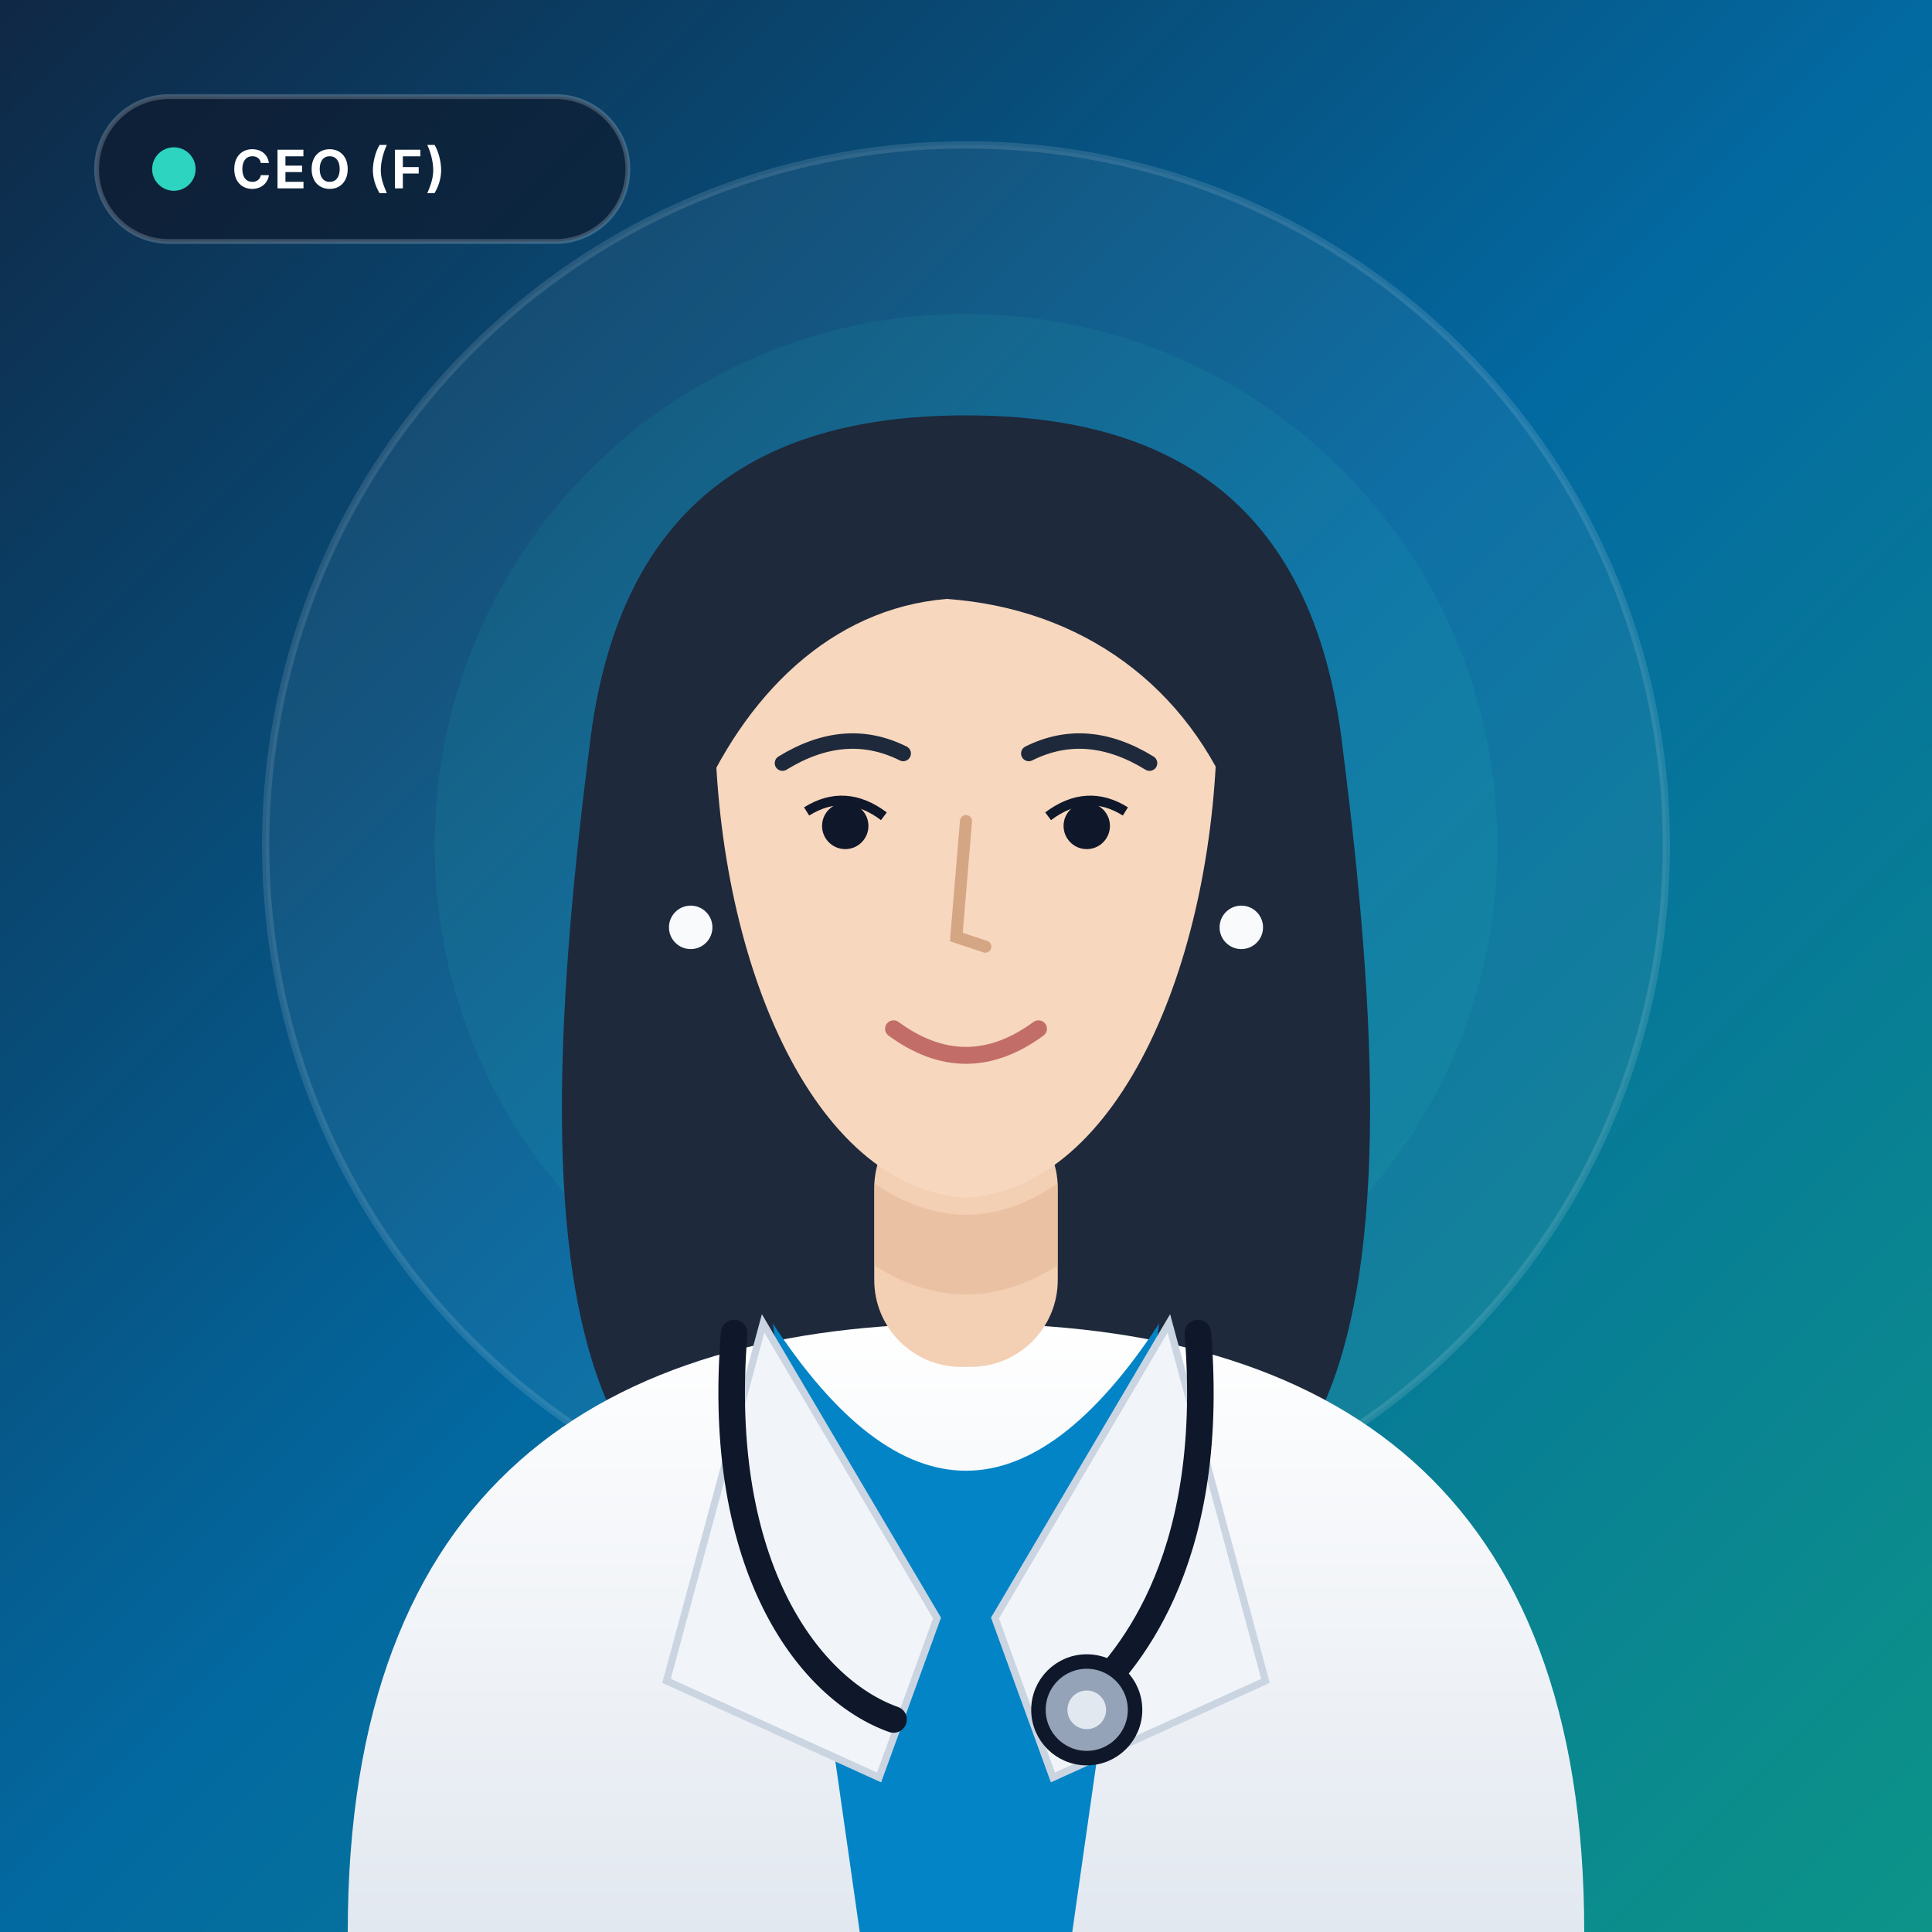
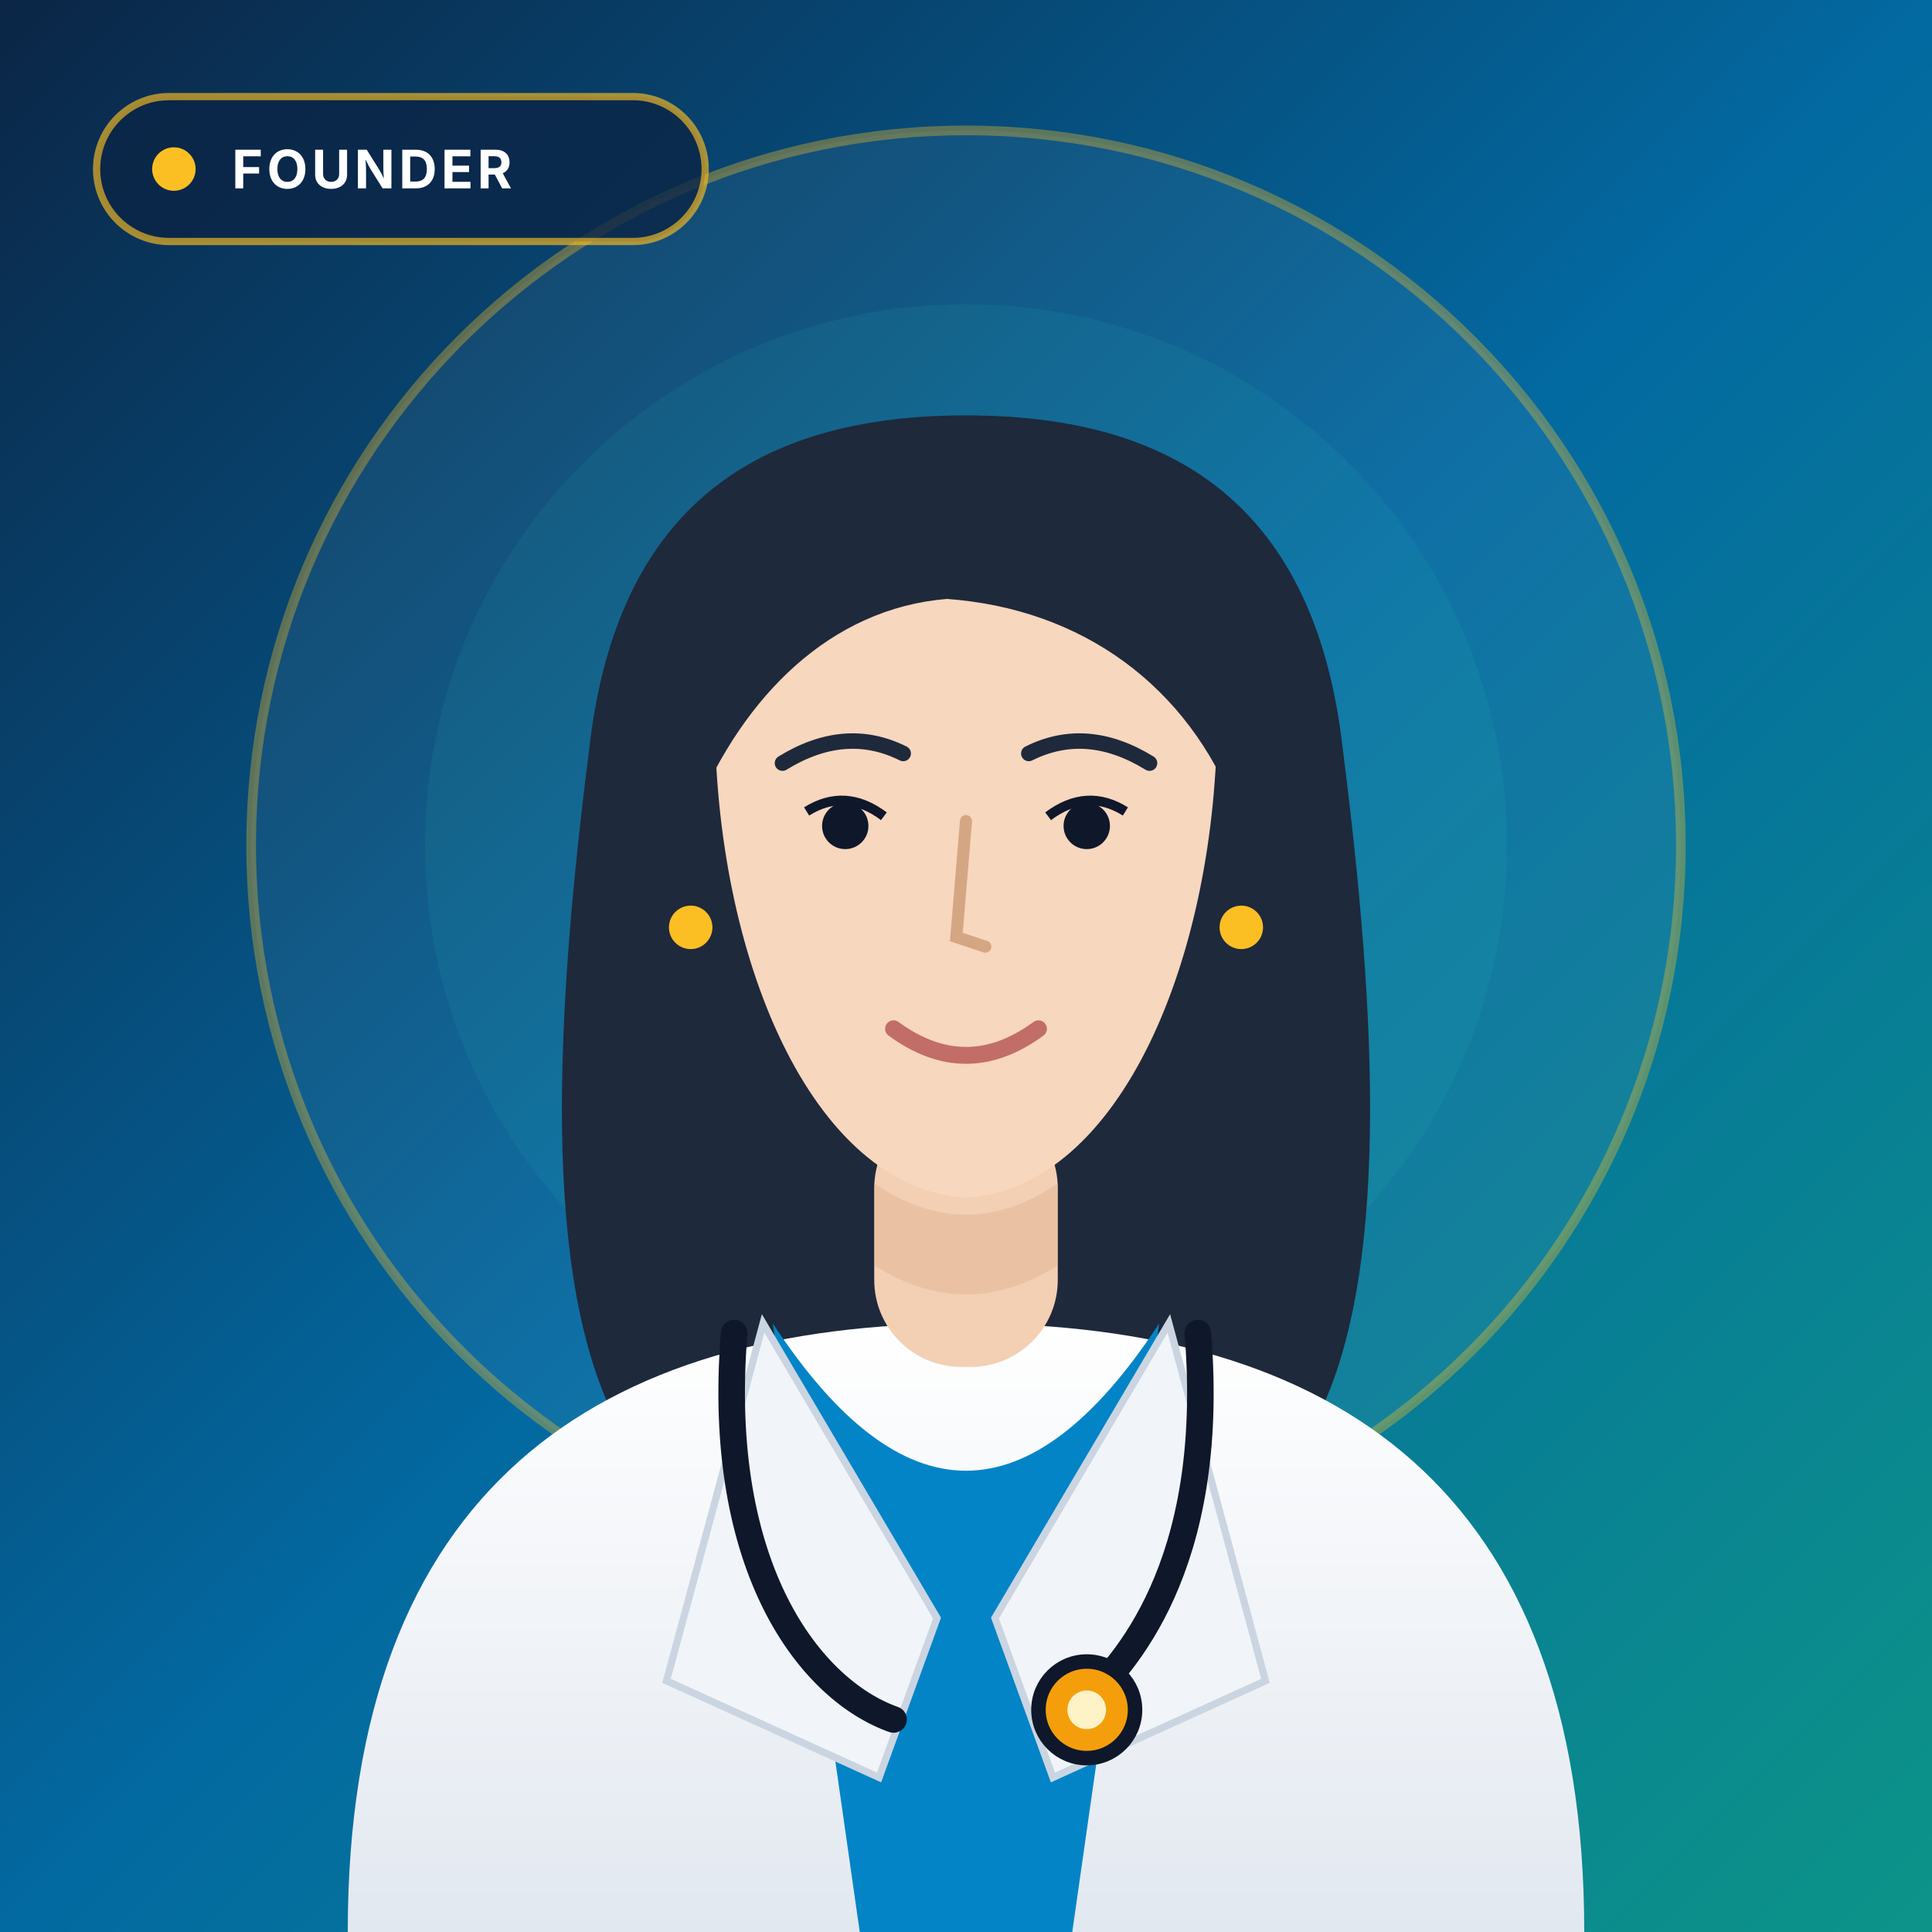
<svg xmlns="http://www.w3.org/2000/svg" viewBox="0 0 400 400" width="400" height="400">
  <defs>
-     <linearGradient id="bgFemale2" x1="0%" y1="0%" x2="100%" y2="100%">
-       <stop offset="0%" stop-color="#0F2744" />
+     <linearGradient id="bgFounderF" x1="0%" y1="0%" x2="100%" y2="100%">
+       <stop offset="0%" stop-color="#0B2545" />
      <stop offset="50%" stop-color="#0369A1" />
      <stop offset="100%" stop-color="#0D9488" />
    </linearGradient>
-     <linearGradient id="coatFemale2" x1="0%" y1="0%" x2="0%" y2="100%">
+     <linearGradient id="coatFounderF" x1="0%" y1="0%" x2="0%" y2="100%">
      <stop offset="0%" stop-color="#FFFFFF" />
      <stop offset="100%" stop-color="#E2E8F0" />
    </linearGradient>
-     <clipPath id="circleClip2">
+     <clipPath id="clipFounderF">
      <rect x="0" y="0" width="400" height="400" />
    </clipPath>
  </defs>
-   <g clip-path="url(#circleClip2)">
-     <rect width="400" height="400" fill="url(#bgFemale2)" />
-     <circle cx="200" cy="175" r="145" fill="rgba(255,255,255,0.05)" stroke="rgba(255,255,255,0.12)" stroke-width="1.5" />
-     <circle cx="200" cy="175" r="110" fill="rgba(45,212,191,0.08)" />
+   <g clip-path="url(#clipFounderF)">
+     <rect width="400" height="400" fill="url(#bgFounderF)" />
+     <circle cx="200" cy="175" r="148" fill="rgba(255,255,255,0.05)" stroke="rgba(251,191,36,0.35)" stroke-width="2" />
+     <circle cx="200" cy="175" r="112" fill="rgba(45,212,191,0.08)" />
    <path d="M 122,155 C 115,210 112,265 128,295 L 272,295 C 288,265 285,210 278,155 C 272,102 240,86 200,86 C 160,86 128,102 122,155 Z" fill="#1E293B" />
-     <path d="M 72,400 C 72,308 124,274 200,274 C 276,274 328,308 328,400 Z" fill="url(#coatFemale2)" />
+     <path d="M 72,400 C 72,308 124,274 200,274 C 276,274 328,308 328,400 Z" fill="url(#coatFounderF)" />
    <path d="M 160,274 Q 200,335 240,274 L 222,400 L 178,400 Z" fill="#0284C7" />
    <path d="M 158,274 L 138,348 L 182,368 L 194,335 Z" fill="#F1F5F9" stroke="#CBD5E1" stroke-width="1.5" />
    <path d="M 242,274 L 262,348 L 218,368 L 206,335 Z" fill="#F1F5F9" stroke="#CBD5E1" stroke-width="1.5" />
    <path d="M 152,276 C 148,325 168,350 185,356" stroke="#0F172A" stroke-width="5.5" stroke-linecap="round" fill="none" />
    <path d="M 248,276 C 252,325 232,345 225,352" stroke="#0F172A" stroke-width="5.5" stroke-linecap="round" fill="none" />
-     <circle cx="225" cy="354" r="10" fill="#94A3B8" stroke="#0F172A" stroke-width="3" />
-     <circle cx="225" cy="354" r="4" fill="#E2E8F0" />
+     <circle cx="225" cy="354" r="10" fill="#F59E0B" stroke="#0F172A" stroke-width="3" />
+     <circle cx="225" cy="354" r="4" fill="#FEF3C7" />
    <rect x="181" y="228" width="38" height="55" rx="18" fill="#F3CFB3" />
    <path d="M 181,245 Q 200,258 219,245 L 219,262 Q 200,274 181,262 Z" fill="#DFB290" opacity="0.45" />
-     <circle cx="143" cy="192" r="4.5" fill="#F8FAFC" />
-     <circle cx="257" cy="192" r="4.5" fill="#F8FAFC" />
+     <circle cx="143" cy="192" r="4.5" fill="#FBBF24" />
+     <circle cx="257" cy="192" r="4.5" fill="#FBBF24" />
    <path d="M 148,148 C 148,108 252,108 252,148 C 252,198 232,246 200,248 C 168,246 148,198 148,148 Z" fill="#F7D7BE" />
    <path d="M 162,158 Q 175,150 187,156" stroke="#1E293B" stroke-width="3.2" stroke-linecap="round" fill="none" />
    <path d="M 213,156 Q 225,150 238,158" stroke="#1E293B" stroke-width="3.2" stroke-linecap="round" fill="none" />
    <circle cx="175" cy="171" r="4.8" fill="#0F172A" />
    <path d="M 167,168 Q 175,163 183,169" stroke="#0F172A" stroke-width="2" fill="none" />
    <circle cx="225" cy="171" r="4.8" fill="#0F172A" />
    <path d="M 217,169 Q 225,163 233,168" stroke="#0F172A" stroke-width="2" fill="none" />
    <path d="M 200,170 L 198,194 L 204,196" stroke="#D5A684" stroke-width="2.5" stroke-linecap="round" fill="none" />
    <path d="M 185,213 Q 200,224 215,213" stroke="#C26D68" stroke-width="3.5" stroke-linecap="round" fill="none" />
    <path d="M 144,168 C 142,126 170,104 205,104 C 235,104 256,128 256,168 C 246,142 224,126 196,124 C 172,126 154,144 144,168 Z" fill="#1E293B" />
-     <rect x="20" y="20" width="110" height="30" rx="15" fill="rgba(15, 23, 42, 0.65)" stroke="rgba(255,255,255,0.2)" stroke-width="1" />
-     <circle cx="36" cy="35" r="4.5" fill="#2DD4BF" />
-     <text x="48" y="39" font-family="'Plus Jakarta Sans', 'Inter', sans-serif" font-size="11" font-weight="700" fill="#FFFFFF" letter-spacing="0.6px">CEO (F)</text>
+     <rect x="20" y="20" width="126" height="30" rx="15" fill="rgba(11, 37, 69, 0.78)" stroke="rgba(251, 191, 36, 0.65)" stroke-width="1.5" />
+     <circle cx="36" cy="35" r="4.5" fill="#FBBF24" />
+     <text x="48" y="39" font-family="'Plus Jakarta Sans', 'Inter', sans-serif" font-size="11" font-weight="700" fill="#FFFFFF" letter-spacing="0.8px">FOUNDER</text>
  </g>
</svg>
